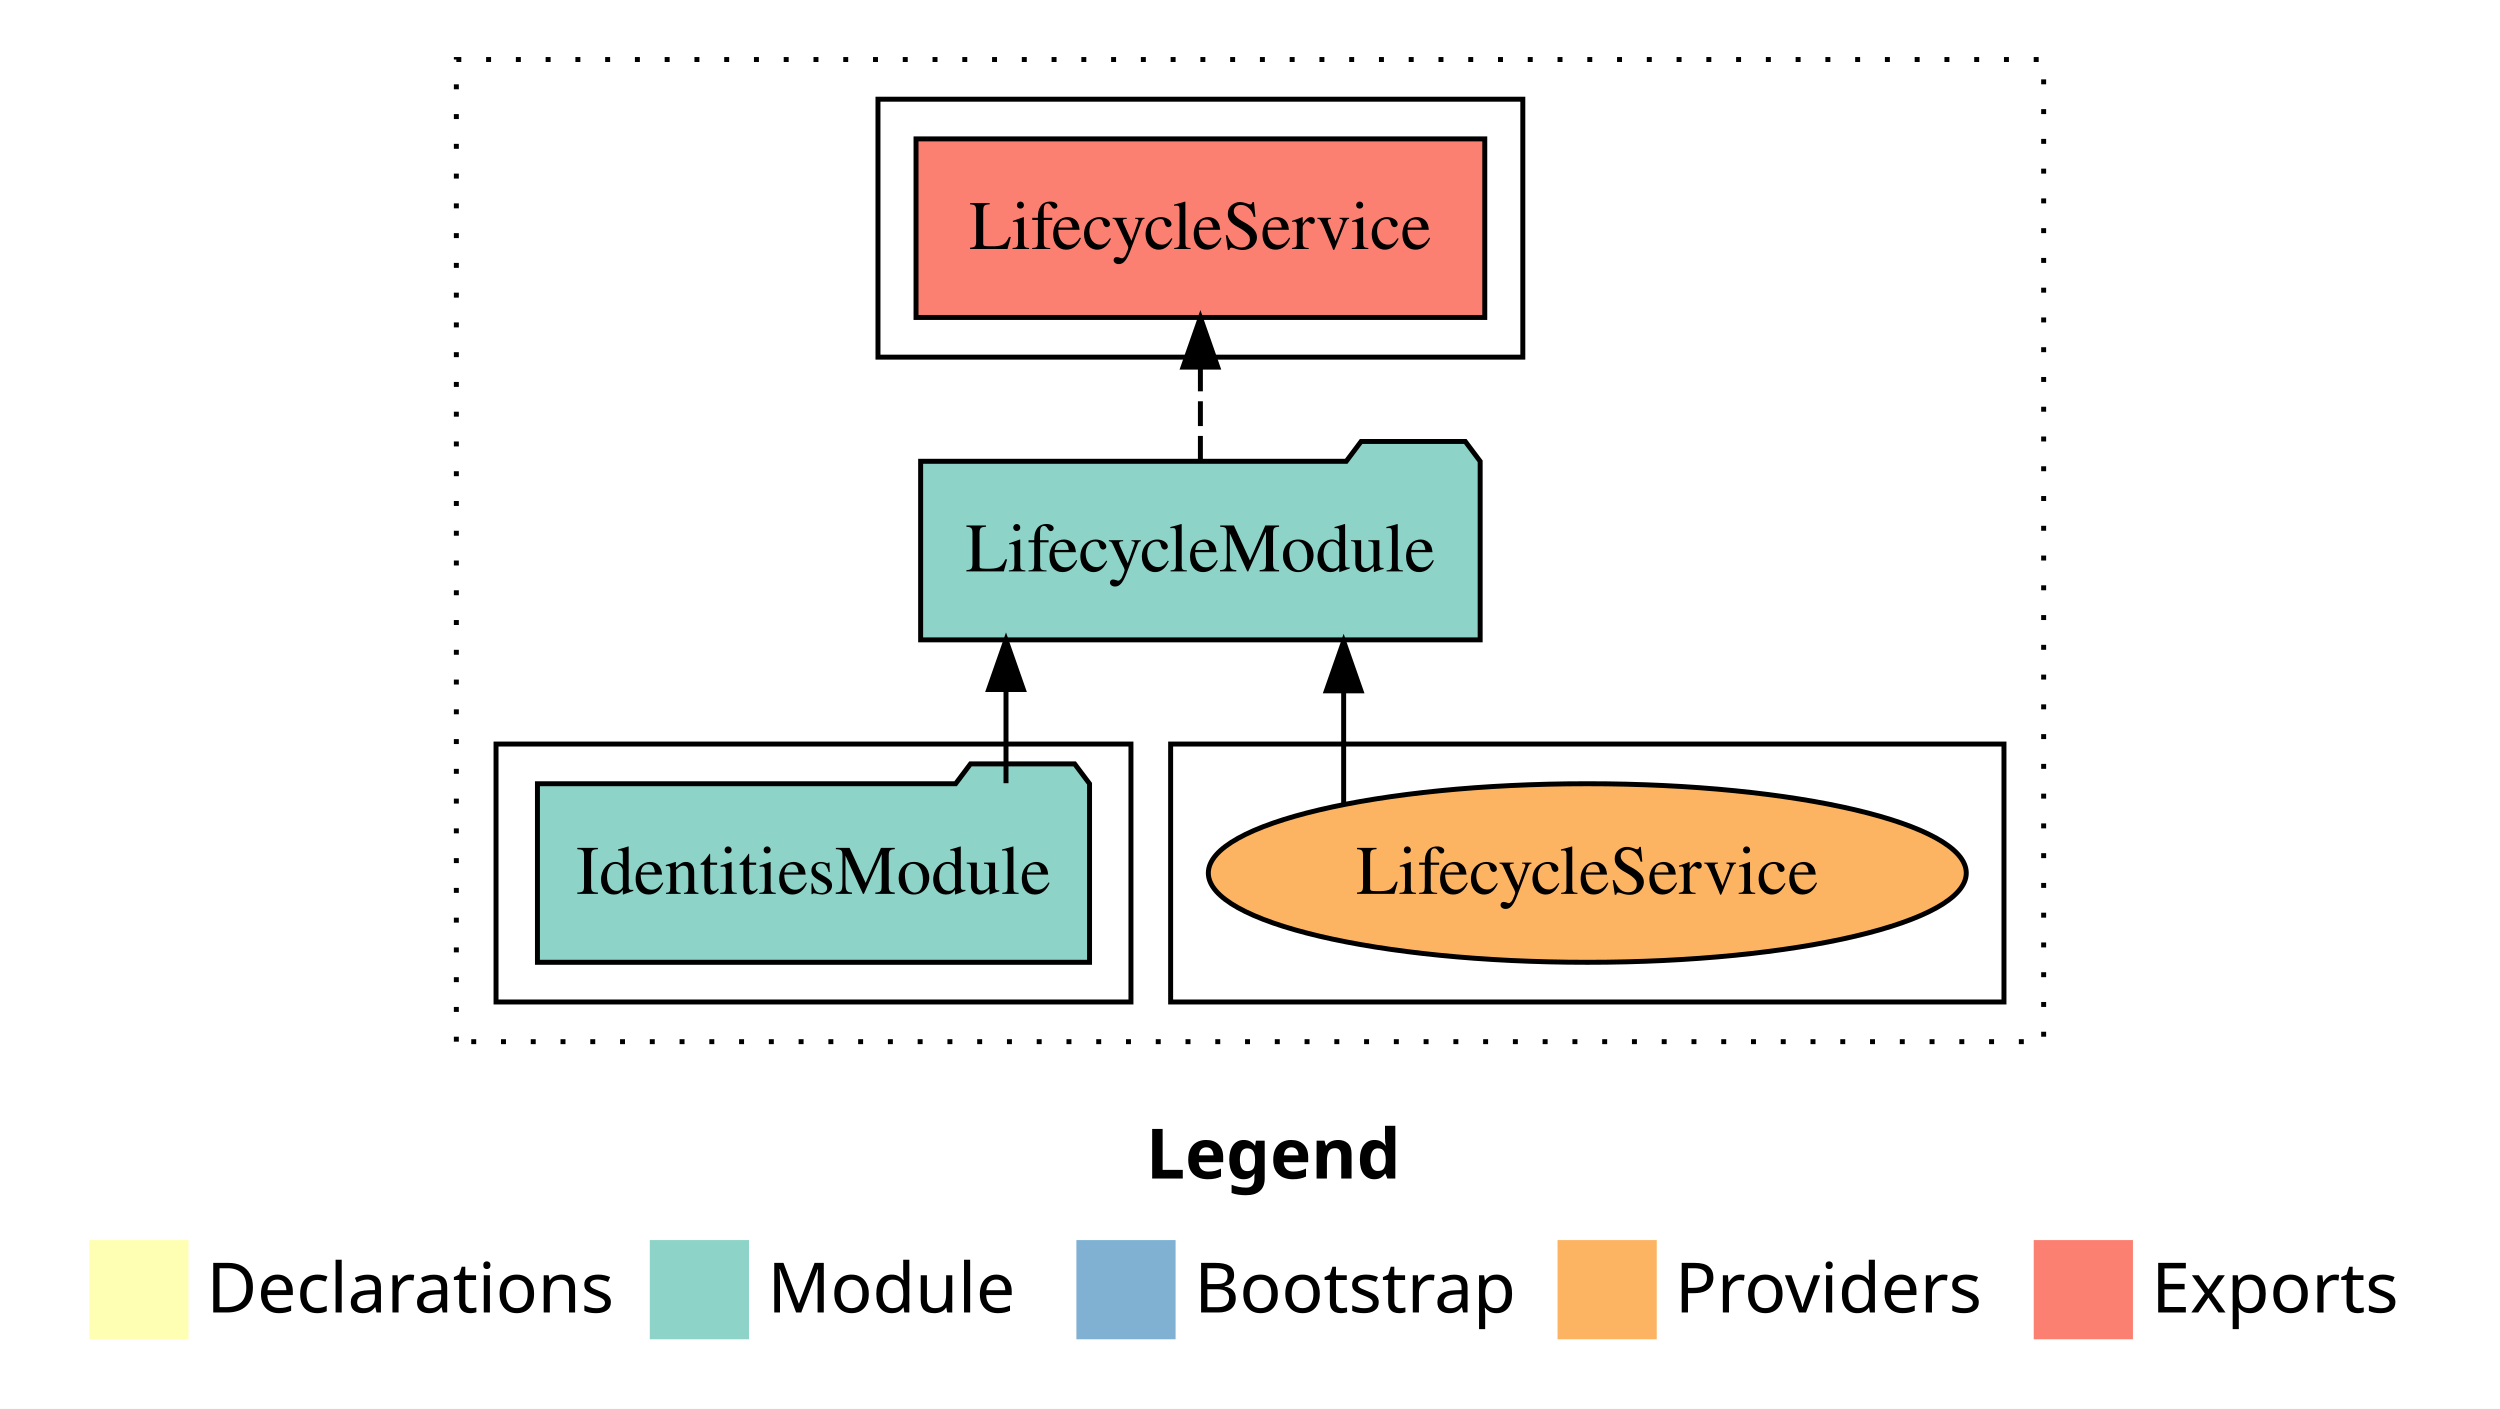
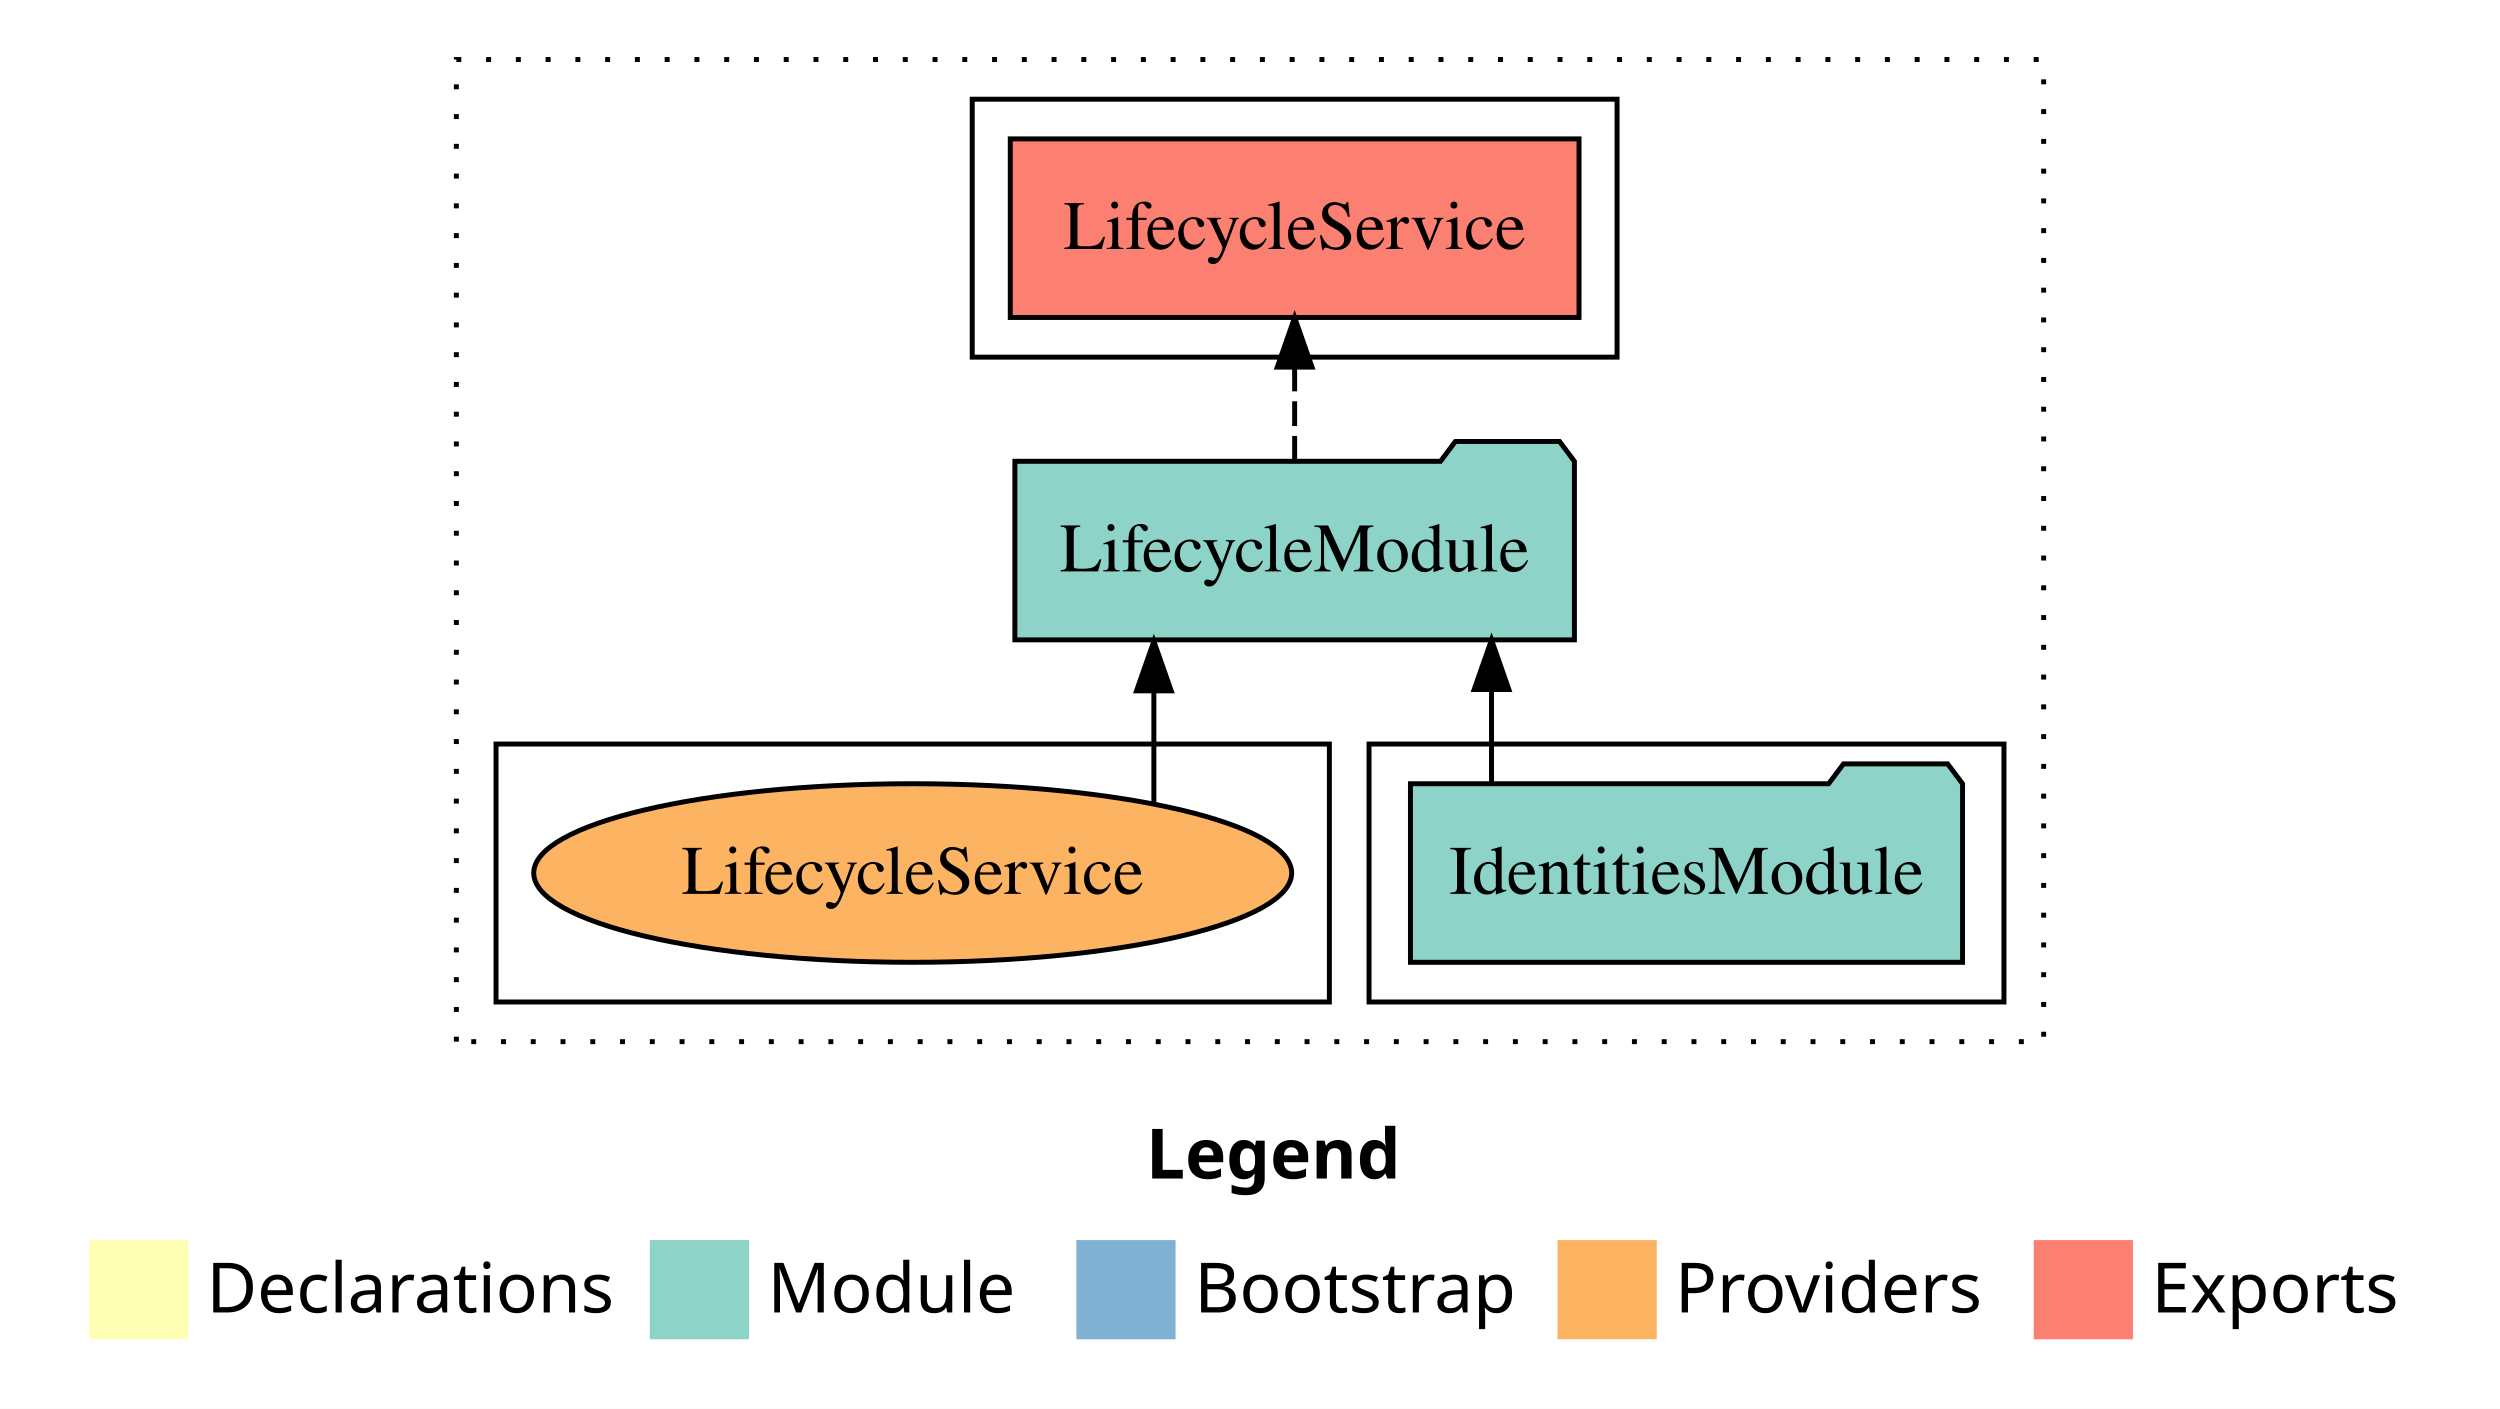
<svg xmlns="http://www.w3.org/2000/svg" width="504pt" height="284pt" viewBox="0.00 0.00 504.00 284.00">
  <g id="graph0" class="graph" transform="scale(1 1) rotate(0) translate(4 280)">
    <polygon fill="white" stroke="transparent" points="-4,4 -4,-280 500,-280 500,4 -4,4" />
    <text text-anchor="start" x="227.01" y="-42.4" font-family="Times-12" font-weight="bold" font-size="14.00">Legend</text>
    <polygon fill="#ffffb3" stroke="transparent" points="14,-10 14,-30 34,-30 34,-10 14,-10" />
    <text text-anchor="start" x="37.63" y="-15.4" font-family="Times-12" font-size="14.00">  Declarations</text>
    <polygon fill="#8dd3c7" stroke="transparent" points="127,-10 127,-30 147,-30 147,-10 127,-10" />
    <text text-anchor="start" x="150.73" y="-15.4" font-family="Times-12" font-size="14.00">  Module</text>
    <polygon fill="#80b1d3" stroke="transparent" points="213,-10 213,-30 233,-30 233,-10 213,-10" />
    <text text-anchor="start" x="236.78" y="-15.4" font-family="Times-12" font-size="14.00">  Bootstrap</text>
    <polygon fill="#fdb462" stroke="transparent" points="310,-10 310,-30 330,-30 330,-10 310,-10" />
    <text text-anchor="start" x="333.67" y="-15.4" font-family="Times-12" font-size="14.00">  Providers</text>
    <polygon fill="#fb8072" stroke="transparent" points="406,-10 406,-30 426,-30 426,-10 406,-10" />
    <text text-anchor="start" x="429.73" y="-15.4" font-family="Times-12" font-size="14.00">  Exports</text>
    <g id="clust1" class="cluster">
      <polygon fill="none" stroke="black" stroke-dasharray="1,5" points="88,-70 88,-268 408,-268 408,-70 88,-70" />
    </g>
+     <g id="clust3" class="cluster">
+       <polygon fill="none" stroke="black" points="272,-78 272,-130 400,-130 400,-78 272,-78" />
+     </g>
    <g id="clust4" class="cluster">
-       <polygon fill="none" stroke="black" points="173,-208 173,-260 303,-260 303,-208 173,-208" />
+       <polygon fill="none" stroke="black" points="192,-208 192,-260 322,-260 322,-208 192,-208" />
    </g>
    <g id="clust6" class="cluster">
-       <polygon fill="none" stroke="black" points="232,-78 232,-130 400,-130 400,-78 232,-78" />
-     </g>
-     <g id="clust3" class="cluster">
-       <polygon fill="none" stroke="black" points="96,-78 96,-130 224,-130 224,-78 96,-78" />
+       <polygon fill="none" stroke="black" points="96,-78 96,-130 264,-130 264,-78 96,-78" />
    </g>
    <g id="node1" class="node">
-       <polygon fill="#8dd3c7" stroke="black" points="215.65,-122 212.65,-126 191.65,-126 188.65,-122 104.35,-122 104.35,-86 215.65,-86 215.65,-122" />
-       <text text-anchor="middle" x="160" y="-99.8" font-family="Times,serif" font-size="14.00">IdentitiesModule</text>
+       <polygon fill="#8dd3c7" stroke="black" points="391.65,-122 388.65,-126 367.65,-126 364.65,-122 280.35,-122 280.35,-86 391.65,-86 391.65,-122" />
+       <text text-anchor="middle" x="336" y="-99.8" font-family="Times,serif" font-size="14.00">IdentitiesModule</text>
    </g>
    <g id="node2" class="node">
-       <polygon fill="#8dd3c7" stroke="black" points="294.4,-187 291.4,-191 270.4,-191 267.4,-187 181.6,-187 181.6,-151 294.4,-151 294.4,-187" />
-       <text text-anchor="middle" x="238" y="-164.8" font-family="Times,serif" font-size="14.00">LifecycleModule</text>
+       <polygon fill="#8dd3c7" stroke="black" points="313.4,-187 310.4,-191 289.4,-191 286.4,-187 200.6,-187 200.6,-151 313.4,-151 313.4,-187" />
+       <text text-anchor="middle" x="257" y="-164.8" font-family="Times,serif" font-size="14.00">LifecycleModule</text>
    </g>
    <g id="edge1" class="edge">
-       <path fill="none" stroke="black" d="M198.81,-122.11C198.81,-122.11 198.81,-140.99 198.81,-140.99" />
-       <polygon fill="black" stroke="black" points="195.31,-140.99 198.81,-150.99 202.31,-140.99 195.31,-140.99" />
+       <path fill="none" stroke="black" d="M296.69,-122.11C296.69,-122.11 296.69,-140.99 296.69,-140.99" />
+       <polygon fill="black" stroke="black" points="293.19,-140.99 296.69,-150.99 300.19,-140.99 293.19,-140.99" />
    </g>
    <g id="node3" class="node">
-       <polygon fill="#fb8072" stroke="black" points="295.33,-252 180.67,-252 180.67,-216 295.33,-216 295.33,-252" />
-       <text text-anchor="middle" x="238" y="-229.8" font-family="Times,serif" font-size="14.00">LifecycleService </text>
+       <polygon fill="#fb8072" stroke="black" points="314.33,-252 199.67,-252 199.67,-216 314.33,-216 314.33,-252" />
+       <text text-anchor="middle" x="257" y="-229.8" font-family="Times,serif" font-size="14.00">LifecycleService </text>
    </g>
    <g id="edge2" class="edge">
-       <path fill="none" stroke="black" stroke-dasharray="5,2" d="M238,-187.11C238,-187.11 238,-205.99 238,-205.99" />
-       <polygon fill="black" stroke="black" points="234.5,-205.99 238,-215.99 241.5,-205.99 234.5,-205.99" />
+       <path fill="none" stroke="black" stroke-dasharray="5,2" d="M257,-187.11C257,-187.11 257,-205.99 257,-205.99" />
+       <polygon fill="black" stroke="black" points="253.5,-205.99 257,-215.99 260.5,-205.99 253.5,-205.99" />
    </g>
    <g id="node4" class="node">
-       <ellipse fill="#fdb462" stroke="black" cx="316" cy="-104" rx="76.4" ry="18" />
-       <text text-anchor="middle" x="316" y="-99.8" font-family="Times,serif" font-size="14.00">LifecycleService</text>
+       <ellipse fill="#fdb462" stroke="black" cx="180" cy="-104" rx="76.4" ry="18" />
+       <text text-anchor="middle" x="180" y="-99.8" font-family="Times,serif" font-size="14.00">LifecycleService</text>
    </g>
    <g id="edge3" class="edge">
-       <path fill="none" stroke="black" d="M266.88,-118.1C266.88,-118.1 266.88,-140.72 266.88,-140.72" />
-       <polygon fill="black" stroke="black" points="263.38,-140.72 266.88,-150.72 270.38,-140.72 263.38,-140.72" />
+       <path fill="none" stroke="black" d="M228.62,-118.1C228.62,-118.1 228.62,-140.72 228.62,-140.72" />
+       <polygon fill="black" stroke="black" points="225.12,-140.72 228.62,-150.72 232.12,-140.72 225.12,-140.72" />
    </g>
  </g>
</svg>
